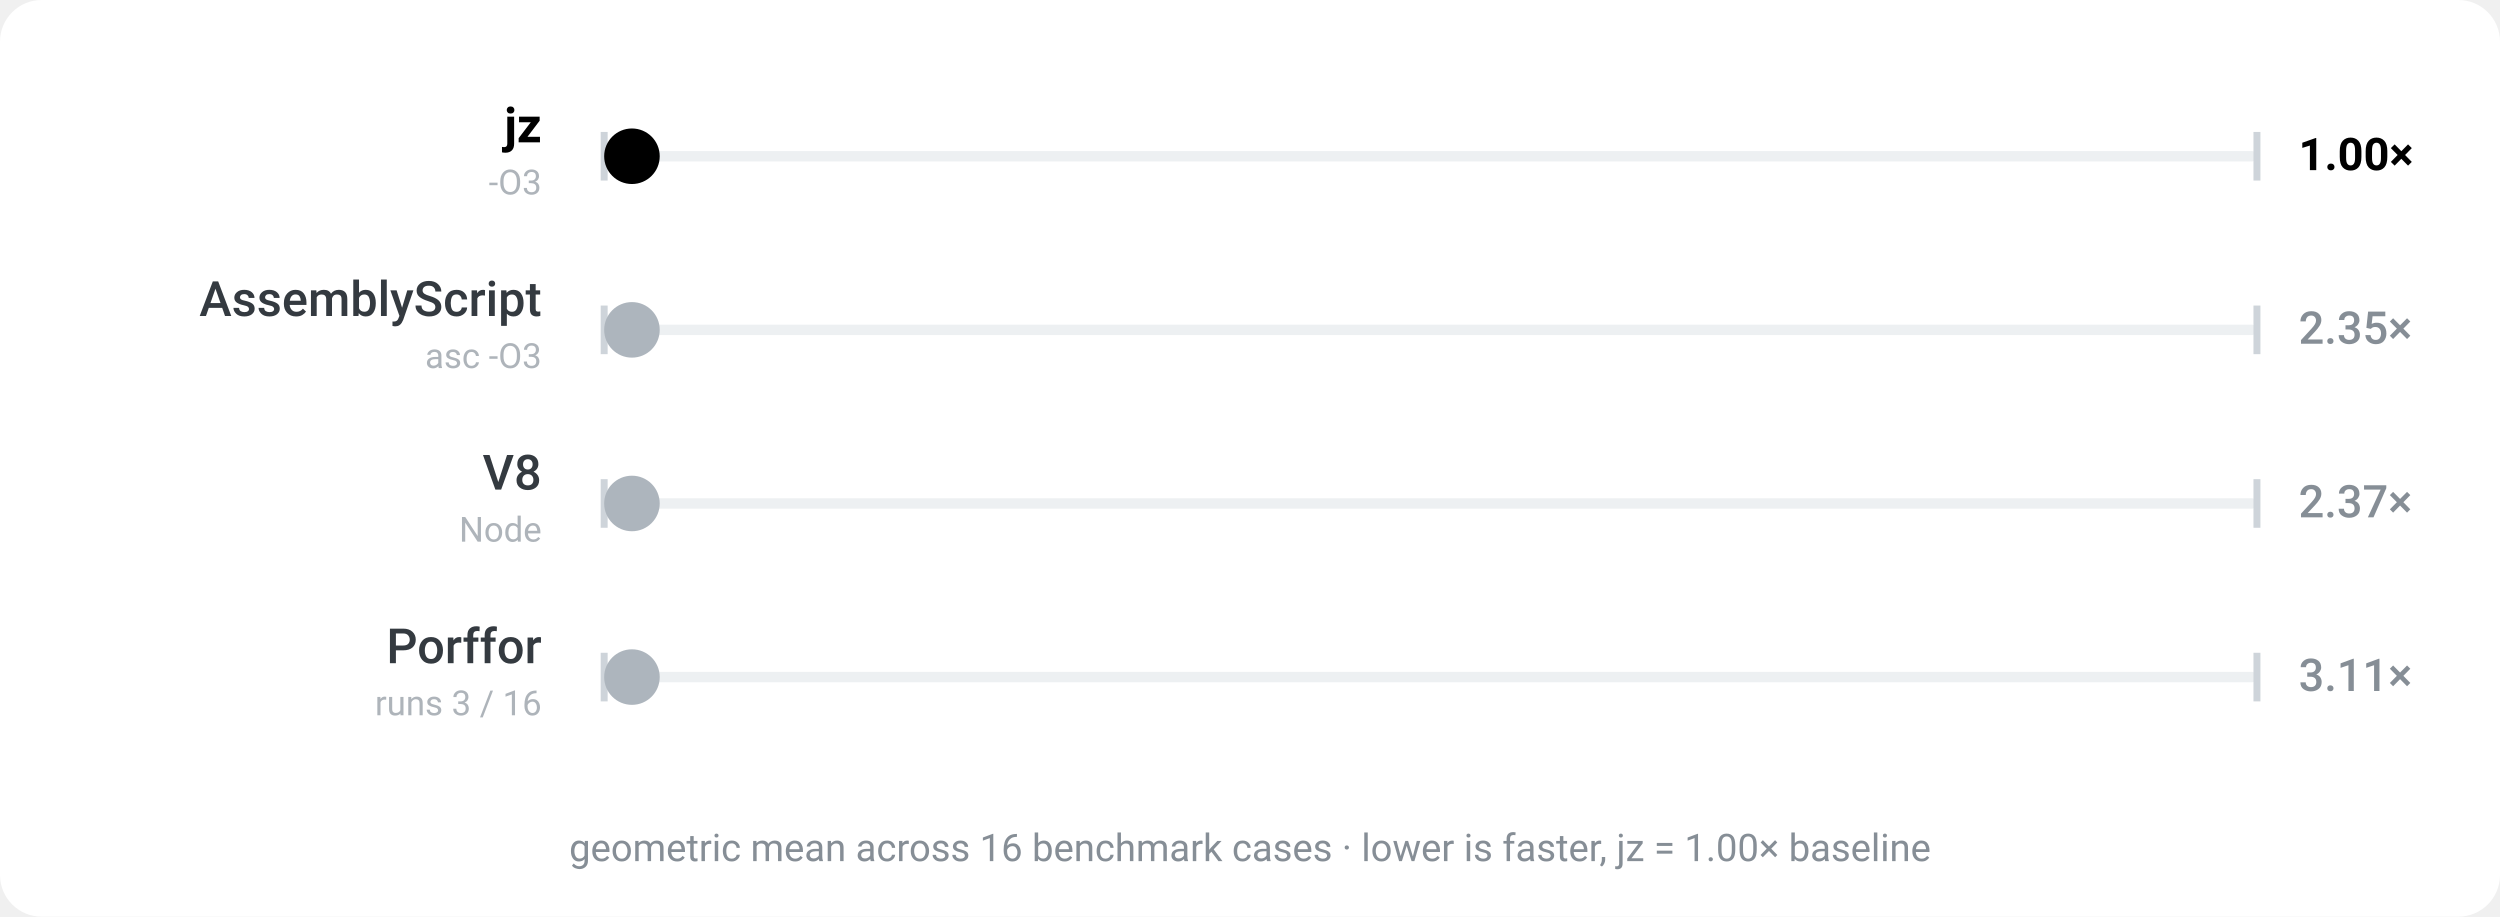
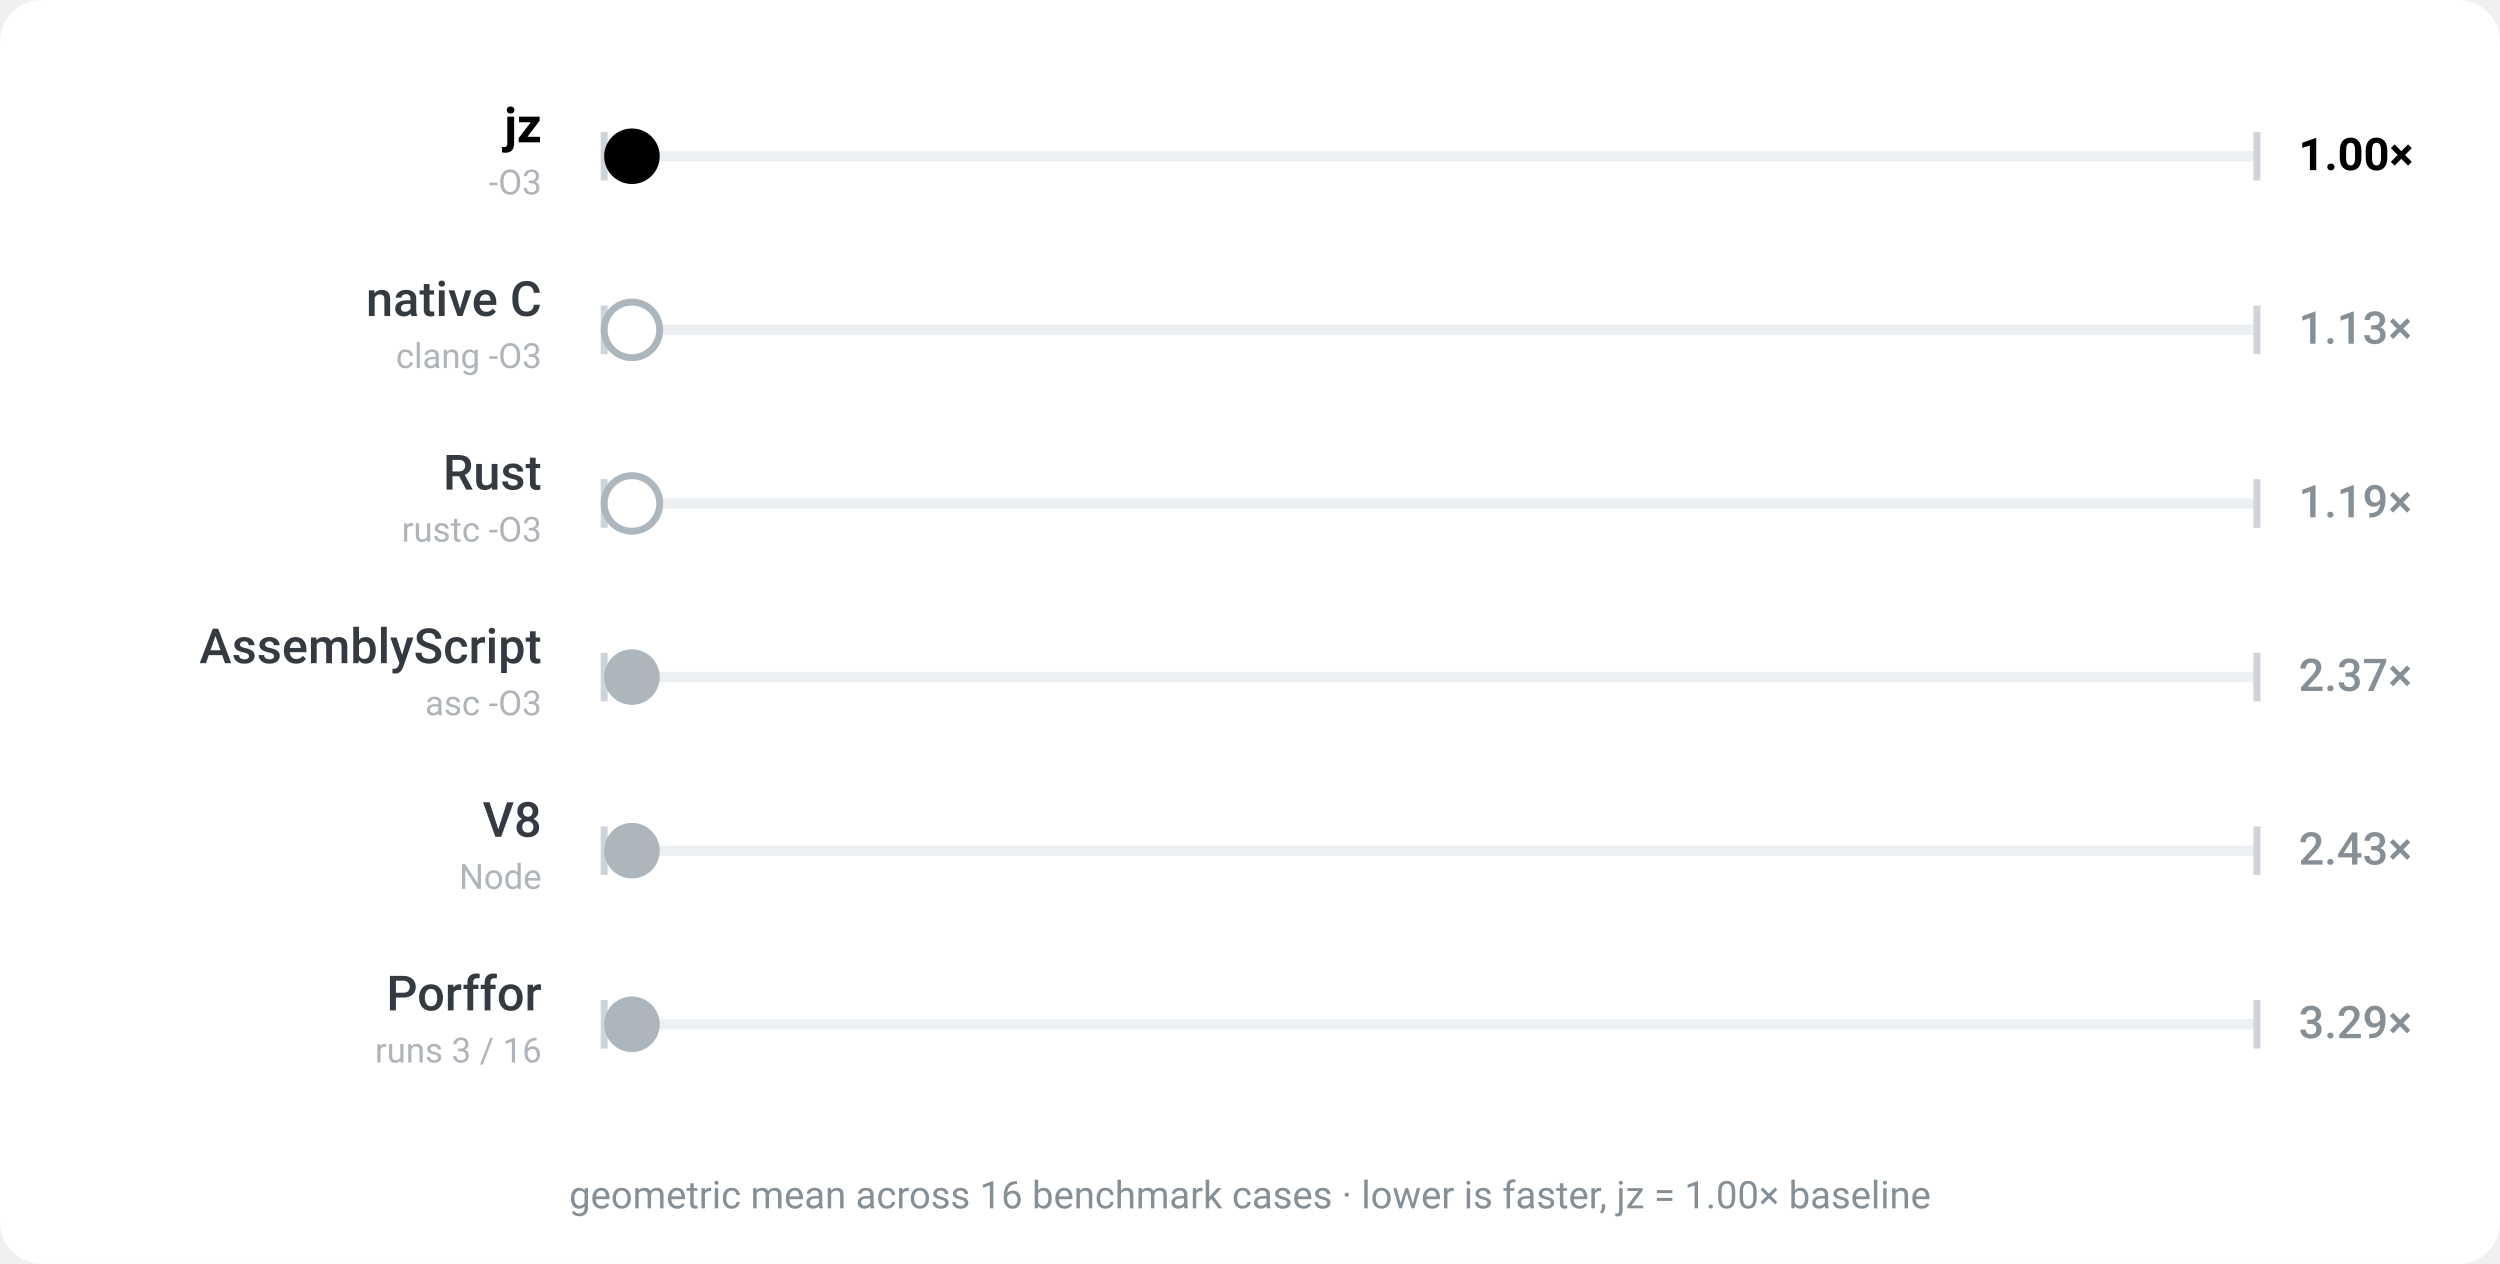
- <svg xmlns="http://www.w3.org/2000/svg" viewBox="0 0 720 264" width="720" height="264" role="img" aria-label="jz benchmark — geometric mean across 16 benchmark cases · lower is faster, jz = 1.00× baseline; each ball's speed is proportional to that engine's geometric-mean runtime across the corpus">
-   <rect width="720" height="264" rx="12" fill="#ffffff" />
+ <svg xmlns="http://www.w3.org/2000/svg" viewBox="0 0 720 364" width="720" height="364" role="img" aria-label="jz benchmark — geometric mean across 16 benchmark cases · lower is faster, jz = 1.00× baseline; each ball's speed is proportional to that engine's geometric-mean runtime across the corpus">
+   <rect width="720" height="364" rx="12" fill="#ffffff" />
  <g font-family="-apple-system,BlinkMacSystemFont,'Segoe UI',Roboto,sans-serif">
    <rect x="174" y="43.5" width="476" height="3" rx="1.5" fill="#edf0f2" />
    <line x1="174" y1="38" x2="174" y2="52" stroke="#ced4da" stroke-width="2" />
    <line x1="650" y1="38" x2="650" y2="52" stroke="#ced4da" stroke-width="2" />
    <text x="156" y="41" text-anchor="end" font-size="14" font-weight="700" fill="#000000">jz</text>
    <text x="156" y="56" text-anchor="end" font-size="10" fill="#aeb4ba">-O3</text>
    <text x="662" y="49" font-size="13" font-weight="700" fill="#000000">1.00×</text>
    <circle cx="182.0" cy="45" r="8" fill="#000000">
      <animate attributeName="cx" dur="1.6s" repeatCount="indefinite" calcMode="linear" keyTimes="0;0.5;1" values="182.0;642.0;182.0" begin="-0.00s" />
    </circle>
  </g>
  <g font-family="-apple-system,BlinkMacSystemFont,'Segoe UI',Roboto,sans-serif">
    <rect x="174" y="93.5" width="476" height="3" rx="1.5" fill="#edf0f2" />
    <line x1="174" y1="88" x2="174" y2="102" stroke="#ced4da" stroke-width="2" />
    <line x1="650" y1="88" x2="650" y2="102" stroke="#ced4da" stroke-width="2" />
-     <text x="156" y="91" text-anchor="end" font-size="14" font-weight="500" fill="#343a40">AssemblyScript</text>
-     <text x="156" y="106" text-anchor="end" font-size="10" fill="#aeb4ba">asc -O3</text>
-     <text x="662" y="99" font-size="13" font-weight="500" fill="#868e96">2.35×</text>
-     <circle cx="182.0" cy="95" r="8" fill="#adb5bd">
-       <animate attributeName="cx" dur="3.755s" repeatCount="indefinite" calcMode="linear" keyTimes="0;0.5;1" values="182.0;642.0;182.0" begin="-0.41s" />
+     <text x="156" y="91" text-anchor="end" font-size="14" font-weight="500" fill="#343a40">native C</text>
+     <text x="156" y="106" text-anchor="end" font-size="10" fill="#aeb4ba">clang -O3</text>
+     <text x="662" y="99" font-size="13" font-weight="500" fill="#868e96">1.13×</text>
+     <circle cx="182.0" cy="95" r="8" fill="#ffffff" stroke="#adb5bd" stroke-width="2">
+       <animate attributeName="cx" dur="1.808s" repeatCount="indefinite" calcMode="linear" keyTimes="0;0.5;1" values="182.0;642.0;182.0" begin="-0.41s" />
    </circle>
  </g>
  <g font-family="-apple-system,BlinkMacSystemFont,'Segoe UI',Roboto,sans-serif">
    <rect x="174" y="143.5" width="476" height="3" rx="1.5" fill="#edf0f2" />
    <line x1="174" y1="138" x2="174" y2="152" stroke="#ced4da" stroke-width="2" />
    <line x1="650" y1="138" x2="650" y2="152" stroke="#ced4da" stroke-width="2" />
-     <text x="156" y="141" text-anchor="end" font-size="14" font-weight="500" fill="#343a40">V8</text>
-     <text x="156" y="156" text-anchor="end" font-size="10" fill="#aeb4ba">Node</text>
-     <text x="662" y="149" font-size="13" font-weight="500" fill="#868e96">2.37×</text>
-     <circle cx="182.0" cy="145" r="8" fill="#adb5bd">
-       <animate attributeName="cx" dur="3.784s" repeatCount="indefinite" calcMode="linear" keyTimes="0;0.5;1" values="182.0;642.0;182.0" begin="-0.82s" />
+     <text x="156" y="141" text-anchor="end" font-size="14" font-weight="500" fill="#343a40">Rust</text>
+     <text x="156" y="156" text-anchor="end" font-size="10" fill="#aeb4ba">rustc -O3</text>
+     <text x="662" y="149" font-size="13" font-weight="500" fill="#868e96">1.19×</text>
+     <circle cx="182.0" cy="145" r="8" fill="#ffffff" stroke="#adb5bd" stroke-width="2">
+       <animate attributeName="cx" dur="1.904s" repeatCount="indefinite" calcMode="linear" keyTimes="0;0.5;1" values="182.0;642.0;182.0" begin="-0.82s" />
    </circle>
  </g>
  <g font-family="-apple-system,BlinkMacSystemFont,'Segoe UI',Roboto,sans-serif">
    <rect x="174" y="193.5" width="476" height="3" rx="1.5" fill="#edf0f2" />
    <line x1="174" y1="188" x2="174" y2="202" stroke="#ced4da" stroke-width="2" />
    <line x1="650" y1="188" x2="650" y2="202" stroke="#ced4da" stroke-width="2" />
-     <text x="156" y="191" text-anchor="end" font-size="14" font-weight="500" fill="#343a40">Porffor</text>
-     <text x="156" y="206" text-anchor="end" font-size="10" fill="#aeb4ba">runs 3 / 16</text>
-     <text x="662" y="199" font-size="13" font-weight="500" fill="#868e96">3.11×</text>
+     <text x="156" y="191" text-anchor="end" font-size="14" font-weight="500" fill="#343a40">AssemblyScript</text>
+     <text x="156" y="206" text-anchor="end" font-size="10" fill="#aeb4ba">asc -O3</text>
+     <text x="662" y="199" font-size="13" font-weight="500" fill="#868e96">2.37×</text>
    <circle cx="182.0" cy="195" r="8" fill="#adb5bd">
-       <animate attributeName="cx" dur="4.969s" repeatCount="indefinite" calcMode="linear" keyTimes="0;0.5;1" values="182.0;642.0;182.0" begin="-1.23s" />
+       <animate attributeName="cx" dur="3.793s" repeatCount="indefinite" calcMode="linear" keyTimes="0;0.5;1" values="182.0;642.0;182.0" begin="-1.23s" />
    </circle>
  </g>
-   <text x="360" y="248" text-anchor="middle" font-family="-apple-system,BlinkMacSystemFont,'Segoe UI',Roboto,sans-serif" font-size="11" fill="#868e96">geometric mean across 16 benchmark cases · lower is faster, jz = 1.00× baseline</text>
+   <g font-family="-apple-system,BlinkMacSystemFont,'Segoe UI',Roboto,sans-serif">
+     <rect x="174" y="243.5" width="476" height="3" rx="1.5" fill="#edf0f2" />
+     <line x1="174" y1="238" x2="174" y2="252" stroke="#ced4da" stroke-width="2" />
+     <line x1="650" y1="238" x2="650" y2="252" stroke="#ced4da" stroke-width="2" />
+     <text x="156" y="241" text-anchor="end" font-size="14" font-weight="500" fill="#343a40">V8</text>
+     <text x="156" y="256" text-anchor="end" font-size="10" fill="#aeb4ba">Node</text>
+     <text x="662" y="249" font-size="13" font-weight="500" fill="#868e96">2.43×</text>
+     <circle cx="182.0" cy="245" r="8" fill="#adb5bd">
+       <animate attributeName="cx" dur="3.888s" repeatCount="indefinite" calcMode="linear" keyTimes="0;0.5;1" values="182.0;642.0;182.0" begin="-1.64s" />
+     </circle>
+   </g>
+   <g font-family="-apple-system,BlinkMacSystemFont,'Segoe UI',Roboto,sans-serif">
+     <rect x="174" y="293.5" width="476" height="3" rx="1.5" fill="#edf0f2" />
+     <line x1="174" y1="288" x2="174" y2="302" stroke="#ced4da" stroke-width="2" />
+     <line x1="650" y1="288" x2="650" y2="302" stroke="#ced4da" stroke-width="2" />
+     <text x="156" y="291" text-anchor="end" font-size="14" font-weight="500" fill="#343a40">Porffor</text>
+     <text x="156" y="306" text-anchor="end" font-size="10" fill="#aeb4ba">runs 3 / 16</text>
+     <text x="662" y="299" font-size="13" font-weight="500" fill="#868e96">3.29×</text>
+     <circle cx="182.0" cy="295" r="8" fill="#adb5bd">
+       <animate attributeName="cx" dur="5.266s" repeatCount="indefinite" calcMode="linear" keyTimes="0;0.5;1" values="182.0;642.0;182.0" begin="-2.05s" />
+     </circle>
+   </g>
+   <text x="360" y="348" text-anchor="middle" font-family="-apple-system,BlinkMacSystemFont,'Segoe UI',Roboto,sans-serif" font-size="11" fill="#868e96">geometric mean across 16 benchmark cases · lower is faster, jz = 1.00× baseline</text>
</svg>
